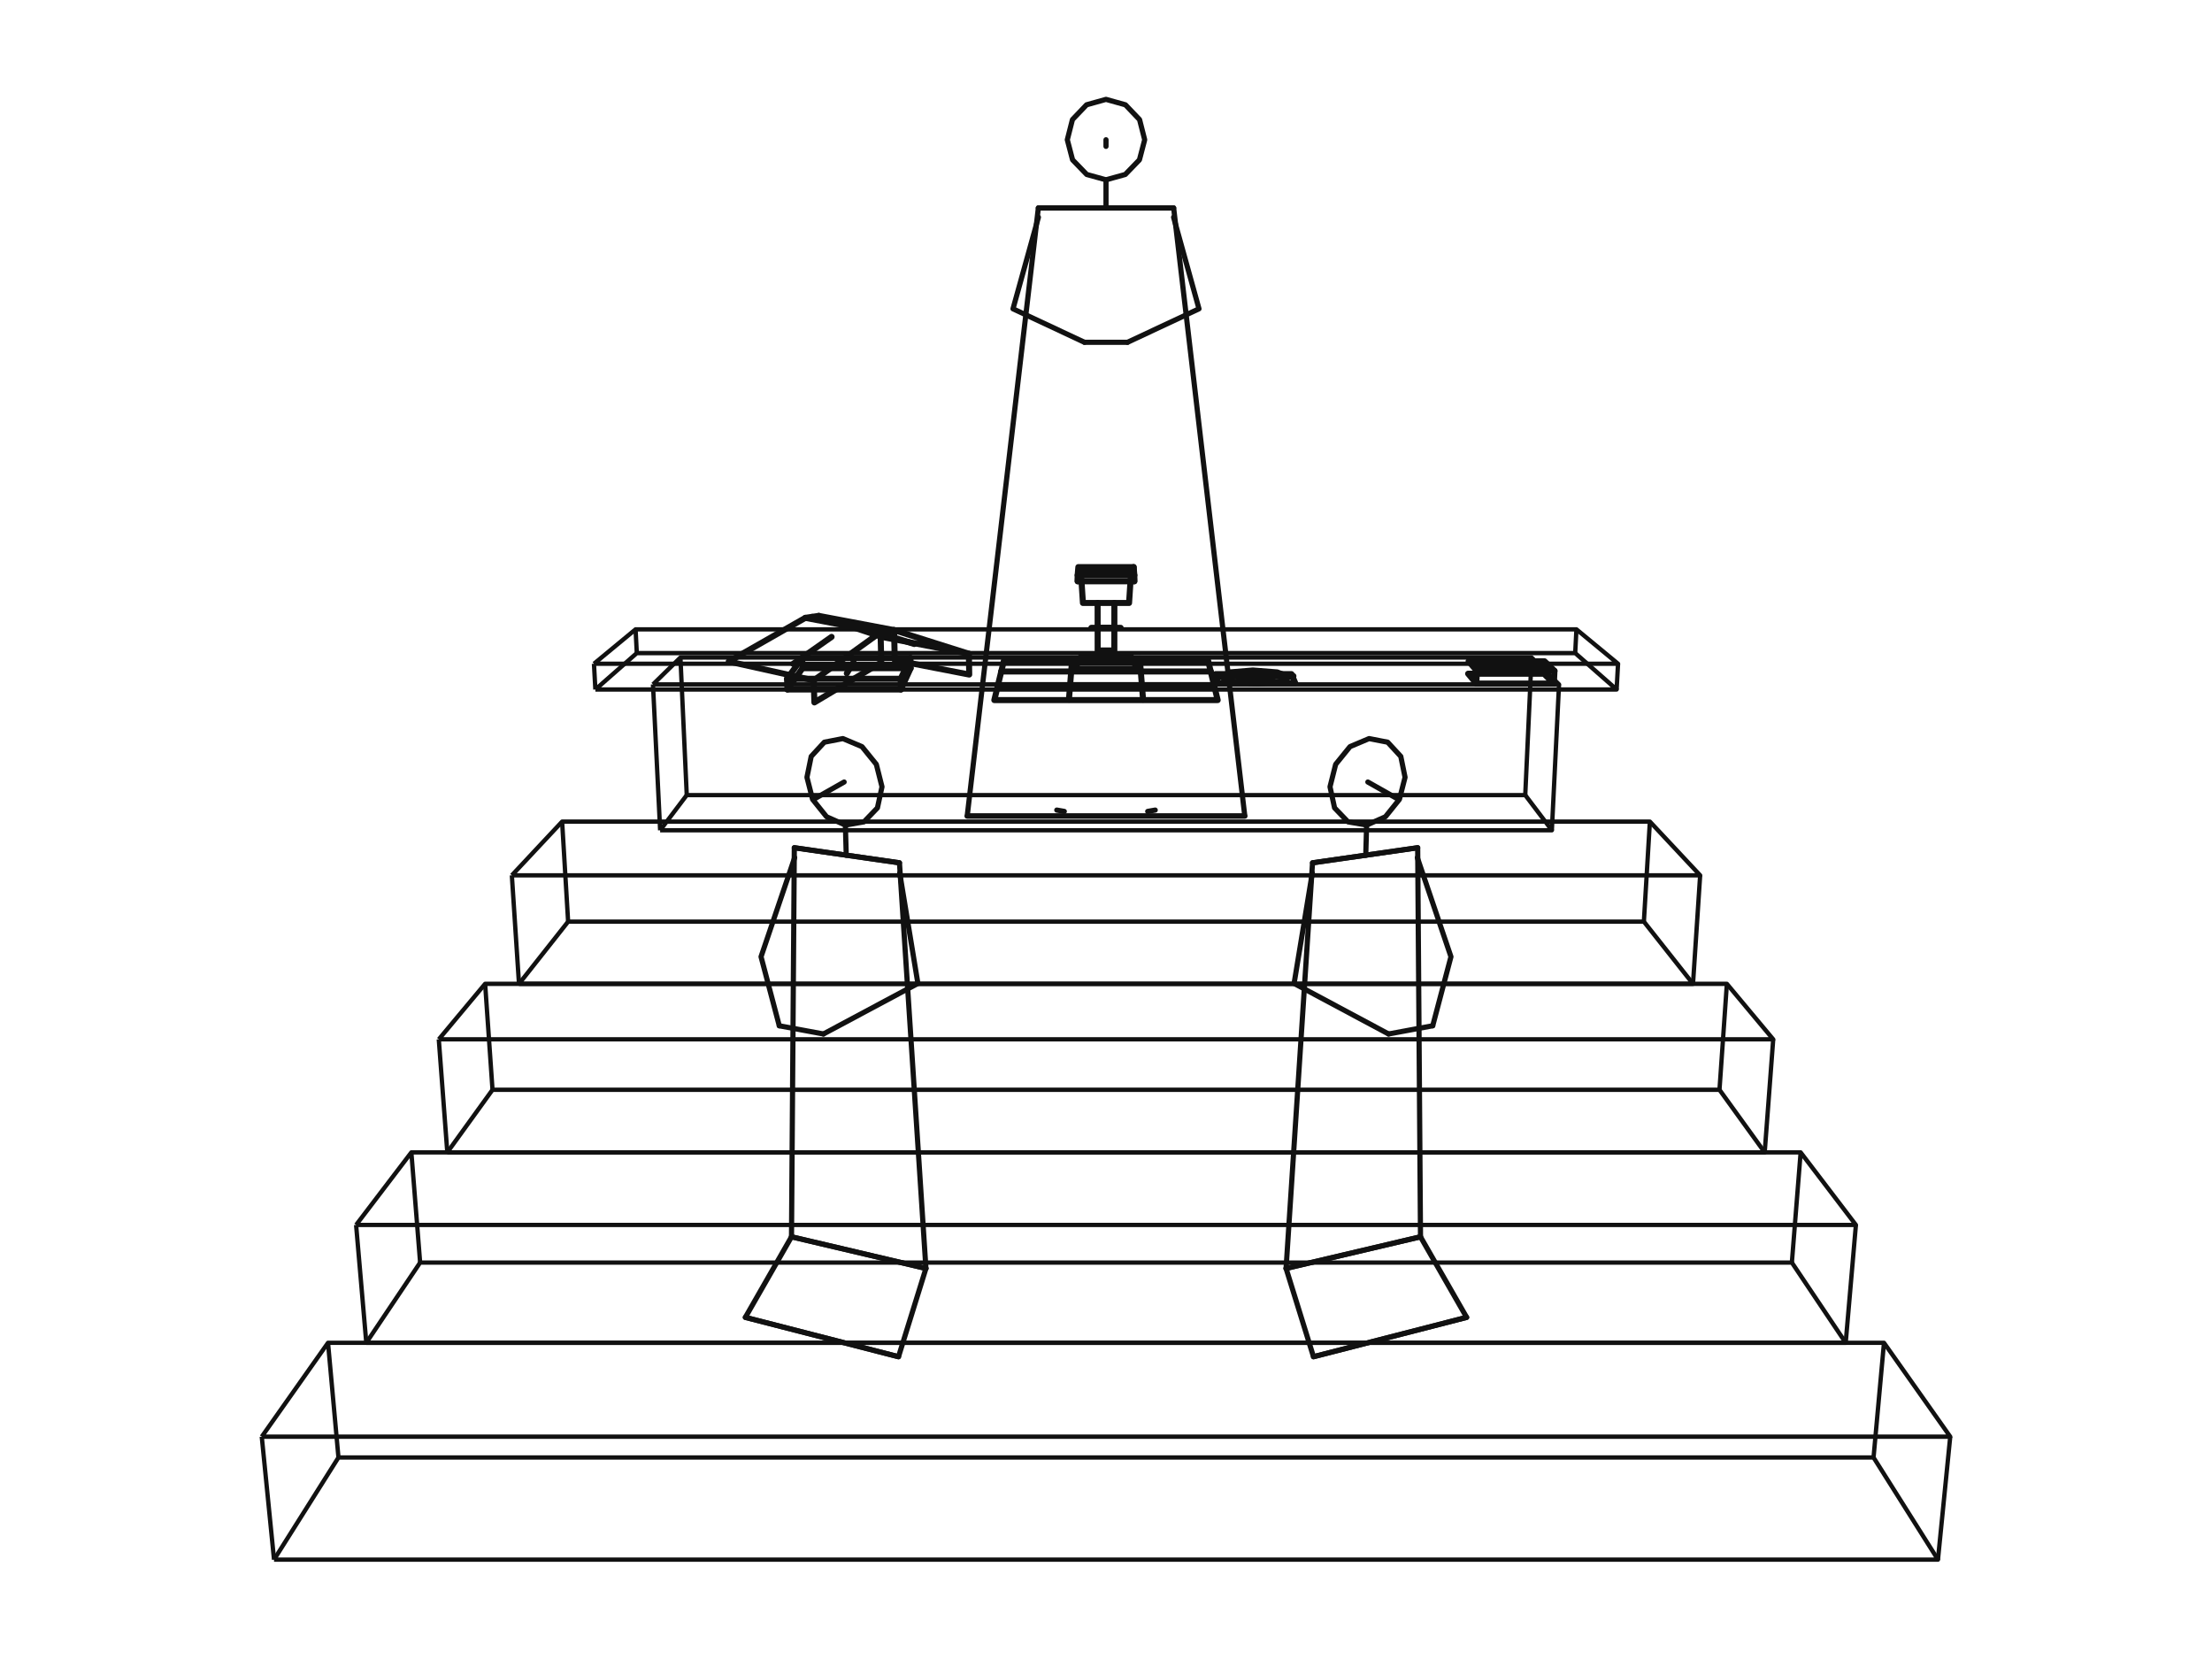
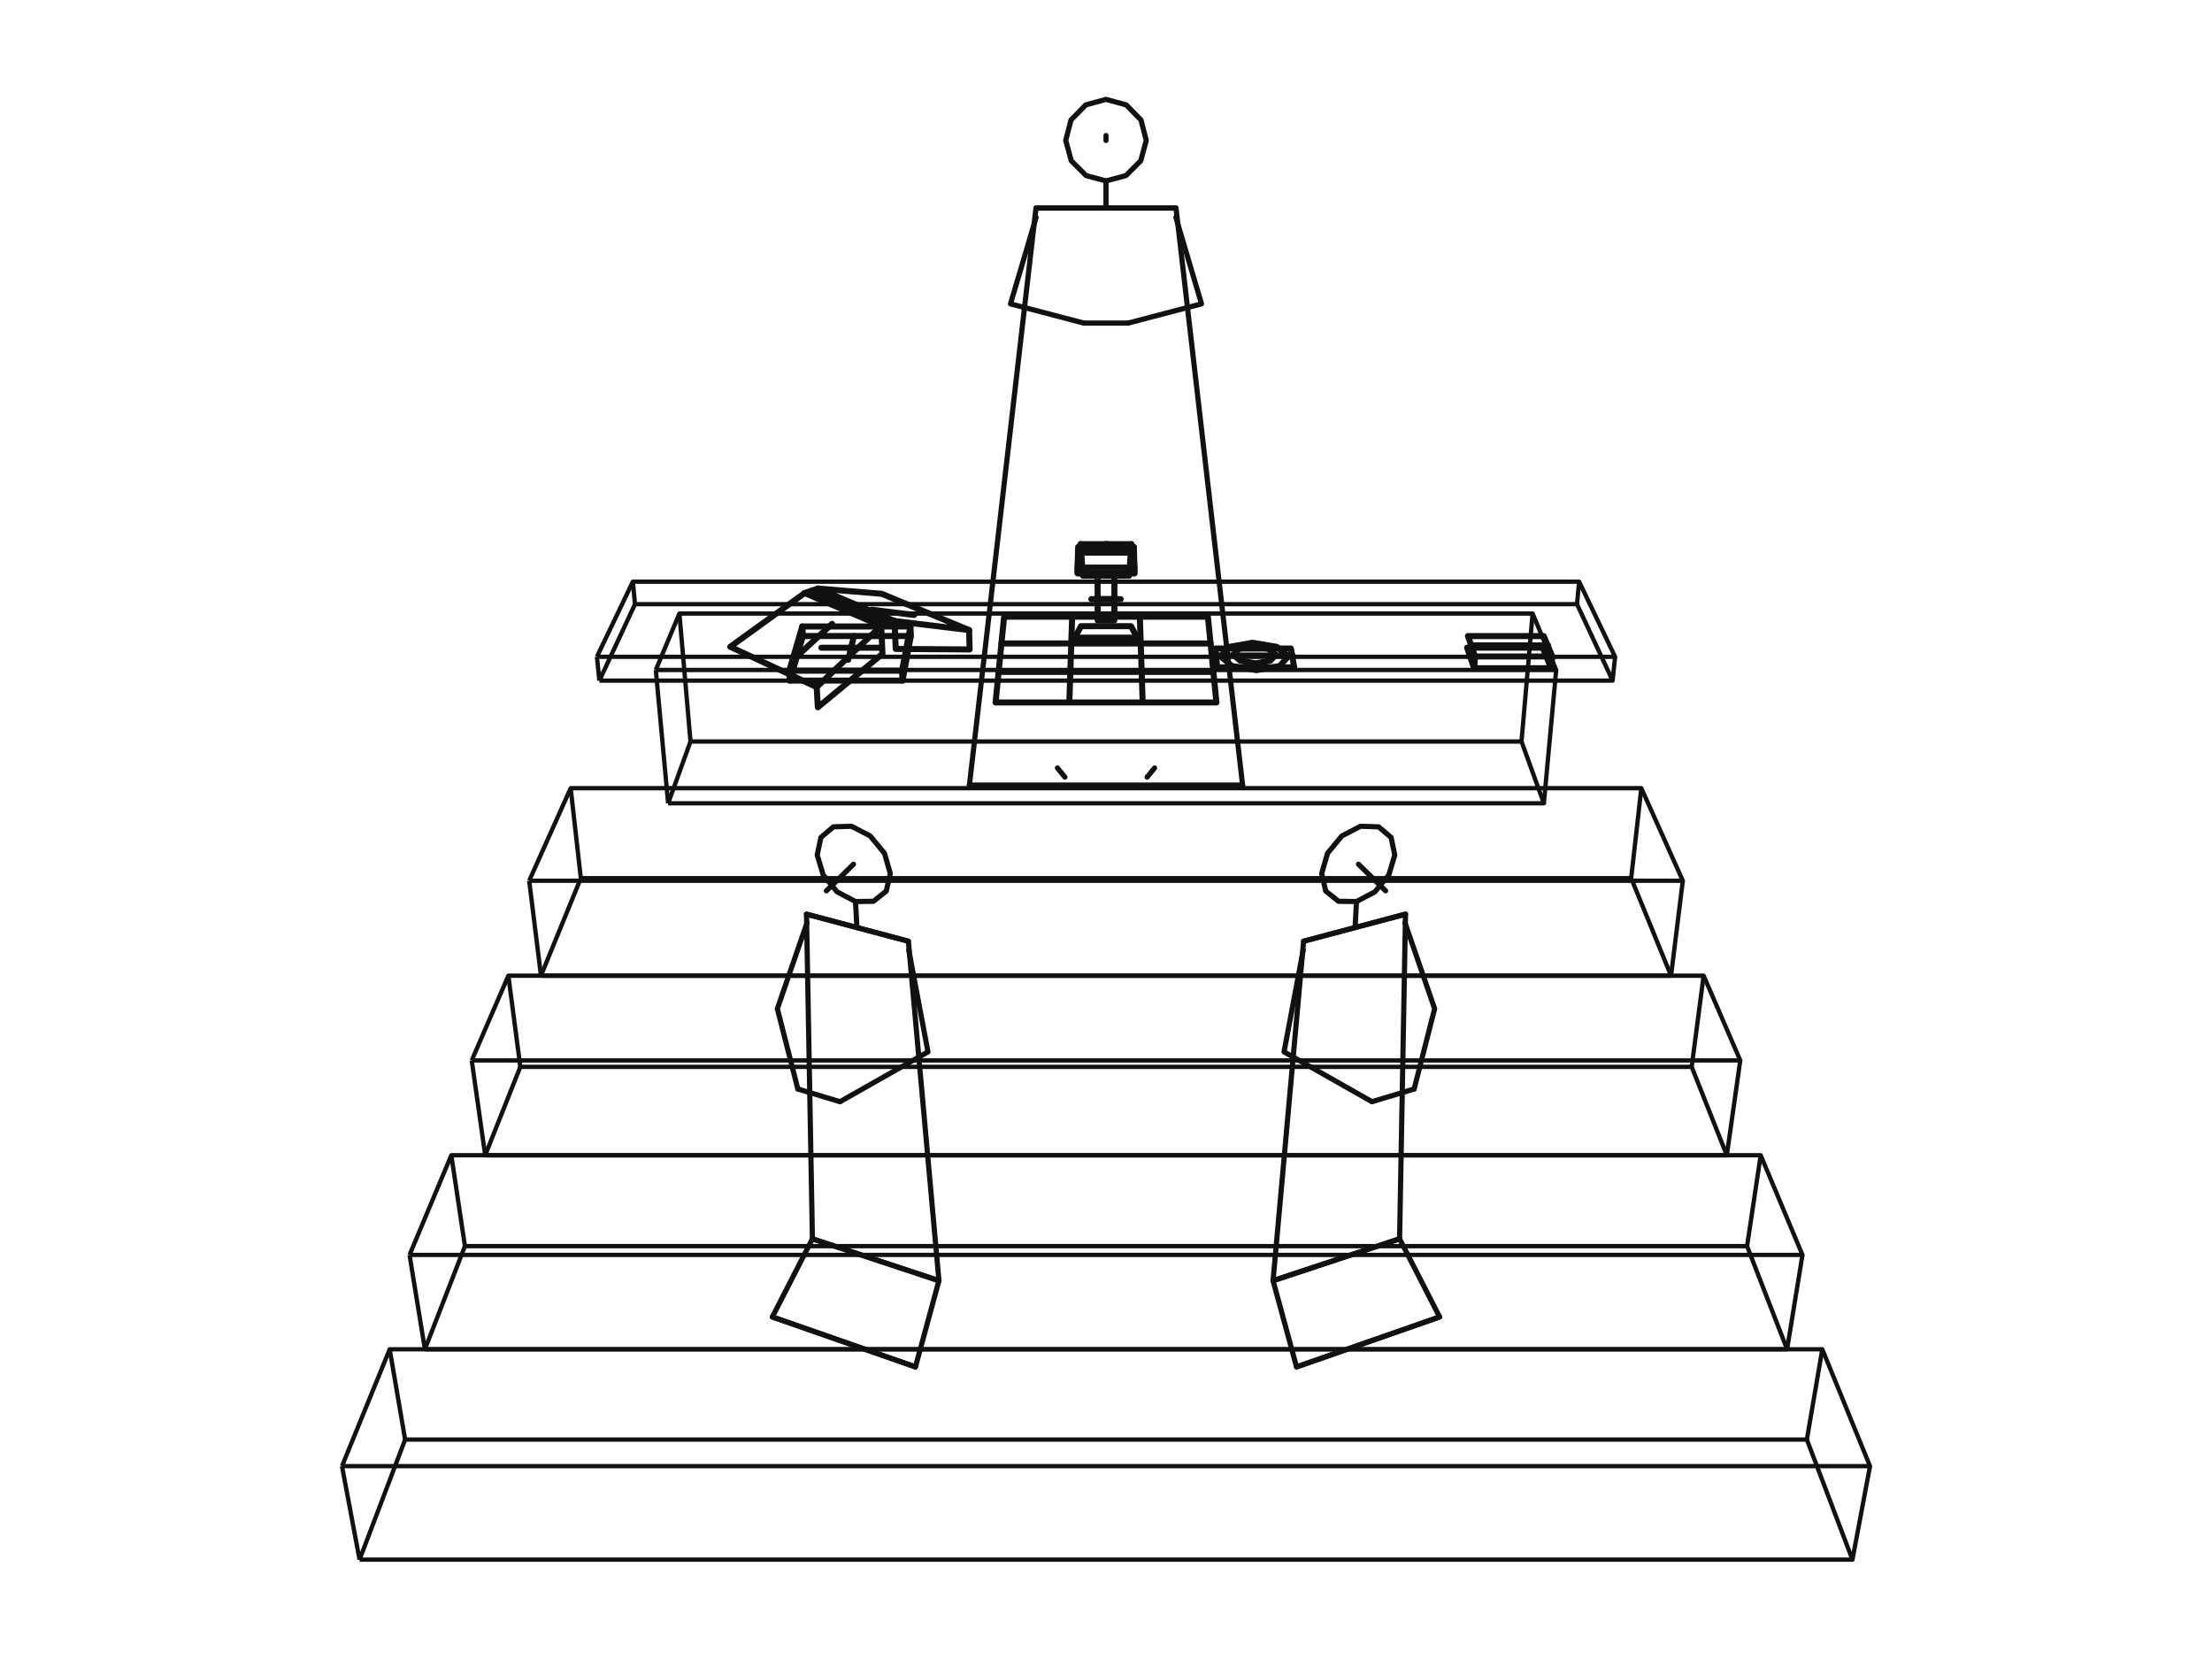
<svg xmlns="http://www.w3.org/2000/svg" width="1024" height="768" viewBox="0 0 1024 768">
  <rect width="100%" height="100%" fill="#ffffff" />
  <style>svg{background:#fff}.g{fill:none;stroke:#111;stroke-width:2.8;stroke-linejoin:round;stroke-linecap:round}.arch{fill:none;stroke:#111;stroke-width:2.0;stroke-linejoin:round}.fig{fill:none;stroke:#111;stroke-width:2.4;stroke-linejoin:round;stroke-linecap:round}</style>
  <g transform="translate(0,0)">
-     <path class="arch" d="M729.21,302.34 L729.77,291.34" />
-     <path class="arch" d="M294.79,302.34 L294.23,291.34" />
-     <path class="arch" d="M706.08,368.07 L709.01,304.38" />
-     <path class="arch" d="M317.92,368.07 L314.99,304.38" />
-     <path class="fig" d="M531.31,375.62 L534.78,375.01" />
-     <path class="fig" d="M492.69,375.62 L489.22,375.01" />
-     <path class="arch" d="M305.60,384.36 L718.40,384.36 L706.08,368.07 L317.92,368.07 L305.60,384.36" />
-     <path class="g" d="M421.56,309.32 L421.46,304.58" />
-     <path class="g" d="M371.52,309.32 L371.37,304.58" />
-     <path class="arch" d="M761.00,426.65 L763.78,380.35" />
-     <path class="arch" d="M263.00,426.65 L260.22,380.35" />
-     <path class="g" d="M497.54,309.68 L500.42,303.98 L523.58,303.98 L526.46,309.68 L497.54,309.68" />
-     <path class="g" d="M508.13,290.64 L508.14,301.13 L515.86,301.13 L515.87,290.64" />
-     <path class="g" d="M505.22,290.64 L518.78,290.64" />
-     <path class="g" d="M508.12,279.13 L508.13,290.64 L515.87,290.64 L515.88,279.13" />
-     <path class="g" d="M463.47,310.84 L560.53,310.84" />
-     <path class="g" d="M500.31,263.69 L501.32,279.13 L522.68,279.13 L523.69,263.69" />
-     <path class="g" d="M372.82,286.02 L379.04,285.11" />
-     <path class="fig" d="M576.25,377.77 L447.75,377.77" />
-     <path class="arch" d="M302.28,316.83 L721.72,316.83 L709.01,304.38 L314.99,304.38 L302.28,316.83" />
-     <path class="g" d="M500.31,263.69 L523.69,263.69" />
-     <path class="g" d="M448.53,302.65 L413.90,291.70 L379.04,285.11 L408.59,294.93 L448.53,302.65" />
-     <path class="arch" d="M275.62,319.19 L748.38,319.19 L729.21,302.34 L294.79,302.34 L275.62,319.19" />
-     <path class="g" d="M423.24,298.13 L403.67,291.92" />
-     <path class="g" d="M500.26,264.32 L512.00,264.54 L523.74,264.32 L512.00,263.06" />
-     <path class="arch" d="M274.96,307.27 L749.04,307.27 L729.77,291.34 L294.23,291.34 L274.96,307.27" />
-     <path class="g" d="M524.80,265.26 L524.80,262.52" />
-     <path class="g" d="M494.84,323.89 L496.37,304.88" />
-     <path class="g" d="M529.16,323.89 L527.63,304.88" />
-     <path class="g" d="M563.26,312.97 L598.75,312.97" />
-     <path class="g" d="M392.02,311.72 L395.13,306.53" />
-     <path class="g" d="M379.78,309.09 L407.41,309.09" />
-     <path class="g" d="M581.67,314.49 L588.42,313.91 L590.87,312.59 L587.42,311.27 L580.37,310.72 L573.71,311.27 L571.16,312.59 L574.52,313.91 L581.67,314.49" />
-     <path class="g" d="M681.76,307.93 L717.30,307.93" />
-     <path class="g" d="M582.05,316.43 L592.89,315.50 L596.77,313.36 L591.21,311.26 L579.98,310.38 L569.36,311.26 L565.23,313.36 L570.58,315.50 L582.05,316.43" />
-     <path class="g" d="M563.78,316.24 L599.63,316.24 L597.85,312.07 L562.73,312.07 L563.78,316.24" />
-     <path class="g" d="M683.44,316.44 L719.33,316.44 L714.72,311.88 L679.64,311.88 L683.44,316.44" />
-     <path class="g" d="M683.68,310.56 L719.61,310.56 L715.00,306.13 L679.86,306.13 L683.68,310.56" />
-     <path class="g" d="M364.52,319.19 L417.05,319.19 L421.56,309.32 L371.52,309.32 L364.52,319.19" />
-     <path class="arch" d="M305.60,384.36 L302.28,316.83" />
-     <path class="arch" d="M718.40,384.36 L721.72,316.83" />
-     <path class="g" d="M410.77,292.19 L375.94,285.57" />
-     <path class="g" d="M364.35,314.23 L416.94,314.23 L421.46,304.58 L371.37,304.58 L364.35,314.23" />
-     <path class="g" d="M448.53,302.65 L448.68,312.27 L414.21,305.58 L413.90,291.70" />
-     <path class="g" d="M460.30,324.09 L563.70,324.09 L559.08,305.07 L464.92,305.07 L460.30,324.09" />
-     <path class="fig" d="M521.96,158.46 L502.04,158.46" />
-     <path class="g" d="M683.44,316.44 L683.68,310.56" />
-     <path class="g" d="M719.33,316.44 L719.61,310.56" />
-     <path class="g" d="M498.89,269.09 L525.11,269.09 L524.80,265.26 L499.20,265.26 L498.89,269.09" />
-     <path class="g" d="M498.88,266.29 L525.12,266.29 L524.80,262.52 L499.20,262.52 L498.88,266.29" />
-     <path class="g" d="M461.94,317.14 L562.06,317.14" />
-     <path class="g" d="M367.19,307.30 L384.96,294.83" />
-     <path class="arch" d="M240.26,455.45 L783.74,455.45 L761.00,426.65 L263.00,426.65 L240.26,455.45" />
-     <path class="g" d="M498.89,269.09 L498.88,266.29" />
-     <path class="g" d="M525.11,269.09 L525.12,266.29" />
-     <path class="g" d="M407.63,292.68 L413.90,291.70" />
-     <path class="g" d="M364.52,319.19 L364.35,314.23" />
-     <path class="g" d="M417.05,319.19 L416.94,314.23" />
-     <path class="arch" d="M275.62,319.19 L274.96,307.27" />
-     <path class="arch" d="M748.38,319.19 L749.04,307.27" />
-     <path class="g" d="M376.68,314.97 L407.63,292.68 L372.82,286.02 L337.36,306.24 L376.68,314.97" />
-     <path class="fig" d="M543.32,96.27 L576.25,377.77 L447.75,377.77 L480.68,96.27 L543.32,96.27" />
-     <path class="arch" d="M236.95,405.21 L787.05,405.21 L763.78,380.35 L260.22,380.35 L236.95,405.21" />
-     <path class="fig" d="M543.29,100.58 L555.05,142.96 L521.96,158.46" />
-     <path class="fig" d="M480.71,100.58 L468.95,142.96 L502.04,158.46" />
-     <path class="g" d="M376.68,314.97 L377.01,325.17 L407.97,306.63 L407.63,292.68" />
-     <path class="arch" d="M796.00,504.49 L799.42,455.45" />
-     <path class="arch" d="M228.00,504.49 L224.58,455.45" />
-     <path class="fig" d="M512.00,64.70 L512.00,67.76" />
-     <path class="fig" d="M543.32,96.27 L480.68,96.27" />
-     <path class="fig" d="M512.00,96.27 L512.00,83.24" />
-     <path class="arch" d="M240.26,455.45 L236.95,405.21" />
-     <path class="arch" d="M783.74,455.45 L787.05,405.21" />
-     <path class="fig" d="M494.09,64.70 L496.46,55.37 L503.01,48.51 L512.00,46.00 L520.99,48.51 L527.54,55.37 L529.91,64.70 L527.48,73.99 L520.92,80.77 L512.00,83.24 L503.08,80.77 L496.52,73.99 L494.09,64.70" />
-     <path class="arch" d="M207.07,533.47 L816.93,533.47 L796.00,504.49 L228.00,504.49 L207.07,533.47" />
-     <path class="arch" d="M203.13,481.14 L820.87,481.14 L799.42,455.45 L224.58,455.45 L203.13,481.14" />
-     <path class="arch" d="M829.51,584.48 L833.57,533.47" />
-     <path class="arch" d="M194.49,584.48 L190.43,533.47" />
-     <path class="arch" d="M207.07,533.47 L203.13,481.14" />
-     <path class="arch" d="M816.93,533.47 L820.87,481.14" />
-     <path class="arch" d="M169.57,621.62 L854.43,621.62 L829.51,584.48 L194.49,584.48 L169.57,621.62" />
-     <path class="fig" d="M595.36,587.19 L657.59,572.55" />
-     <path class="fig" d="M366.41,572.55 L428.64,587.19" />
-     <path class="arch" d="M164.85,567.06 L859.15,567.06 L833.57,533.47 L190.43,533.47 L164.85,567.06" />
-     <path class="fig" d="M595.36,587.19 L608.05,628.07 L678.95,609.85 L657.59,572.55" />
-     <path class="fig" d="M366.41,572.55 L345.05,609.85 L415.95,628.07 L428.64,587.19" />
-     <path class="arch" d="M867.32,674.71 L872.15,621.62" />
-     <path class="arch" d="M156.68,674.71 L151.85,621.62" />
-     <path class="fig" d="M608.05,628.07 L678.95,609.85" />
-     <path class="fig" d="M345.05,609.85 L415.95,628.07" />
-     <path class="fig" d="M367.71,392.44 L366.41,572.55 L428.64,587.19 L416.39,399.42 L367.71,392.44" />
-     <path class="fig" d="M607.61,399.42 L595.36,587.19 L657.59,572.55 L656.29,392.44 L607.61,399.42" />
-     <path class="arch" d="M169.57,621.62 L164.85,567.06" />
-     <path class="arch" d="M854.43,621.62 L859.15,567.06" />
-     <path class="fig" d="M656.13,397.02 L671.69,442.90 L663.25,474.86" />
-     <path class="fig" d="M367.87,397.02 L352.31,442.90 L360.75,474.86" />
-     <path class="fig" d="M607.61,399.42 L656.29,392.44" />
-     <path class="fig" d="M367.71,392.44 L416.39,399.42" />
-     <path class="fig" d="M632.25,395.89 L632.65,381.94" />
-     <path class="fig" d="M391.75,395.89 L391.35,381.94" />
-     <path class="fig" d="M650.44,359.84 L648.47,350.17 L642.40,343.59 L633.80,341.91 L624.96,345.64 L618.32,353.83 L615.70,364.23 L617.81,373.99 L624.03,380.46 L632.65,381.94 L641.34,378.12 L647.83,370.05 L650.44,359.84" />
-     <path class="fig" d="M408.30,364.23 L405.68,353.83 L399.04,345.64 L390.20,341.91 L381.60,343.59 L375.53,350.17 L373.56,359.84 L376.17,370.05 L382.66,378.12 L391.35,381.94 L399.97,380.46 L406.19,373.99 L408.30,364.23" />
-     <path class="arch" d="M126.86,722.00 L897.14,722.00 L867.32,674.71 L156.68,674.71 L126.86,722.00" />
-     <path class="fig" d="M607.50,404.10 L599.08,455.27 L642.81,478.66" />
-     <path class="fig" d="M416.50,404.10 L424.92,455.27 L381.19,478.66" />
-     <path class="fig" d="M633.22,362.02 L646.76,369.69" />
-     <path class="fig" d="M390.78,362.02 L377.24,369.69" />
-     <path class="fig" d="M642.81,478.66 L663.25,474.86" />
-     <path class="fig" d="M360.75,474.86 L381.19,478.66" />
-     <path class="arch" d="M121.18,665.08 L902.82,665.08 L872.15,621.62 L151.85,621.62 L121.18,665.08" />
-     <path class="arch" d="M126.86,722.00 L121.18,665.08" />
-     <path class="arch" d="M897.14,722.00 L902.82,665.08" />
+     <path class="arch" d="M704.35,343.27 L709.49,284.02" />
+     <path class="arch" d="M319.65,343.27 L314.51,284.02" />
+     <path class="arch" d="M730.04,279.69 L731.03,269.29" />
+     <path class="arch" d="M293.96,279.69 L292.97,269.29" />
+     <path class="arch" d="M755.12,406.54 L759.82,364.87" />
+     <path class="arch" d="M268.88,406.54 L264.18,364.87" />
+     <path class="fig" d="M492.97,359.75 L489.51,355.52" />
+     <path class="fig" d="M531.03,359.75 L534.49,355.52" />
+     <path class="arch" d="M309.30,371.88 L714.70,371.88 L704.35,343.27 L319.65,343.27 L309.30,371.88" />
+     <path class="fig" d="M575.24,363.54 L448.76,363.54" />
+     <path class="g" d="M421.65,294.44 L421.47,290.01" />
+     <path class="g" d="M371.67,294.44 L371.40,290.01" />
+     <path class="g" d="M497.56,295.20 L500.42,289.88 L523.58,289.88 L526.44,295.20 L497.56,295.20" />
+     <path class="g" d="M508.12,277.36 L508.14,287.21 L515.86,287.21 L515.88,277.36" />
+     <path class="g" d="M463.58,297.87 L560.42,297.87" />
+     <path class="g" d="M505.21,277.36 L518.79,277.36" />
+     <path class="arch" d="M303.59,310.15 L720.41,310.15 L709.49,284.02 L314.51,284.02 L303.59,310.15" />
+     <path class="g" d="M508.10,266.52 L508.12,277.36 L515.88,277.36 L515.90,266.52" />
+     <path class="arch" d="M277.48,315.07 L746.52,315.07 L730.04,279.69 L293.96,279.69 L277.48,315.07" />
+     <path class="g" d="M448.62,291.68 L414.10,287.49 L378.64,272.45 L408.16,274.88 L448.62,291.68" />
+     <path class="g" d="M372.50,274.54 L378.64,272.45" />
+     <path class="g" d="M423.18,284.69 L403.65,282.26" />
+     <path class="arch" d="M250.43,451.68 L773.57,451.68 L755.12,406.54 L268.88,406.54 L250.43,451.68" />
+     <path class="arch" d="M276.33,304.05 L747.67,304.05 L731.03,269.29 L292.97,269.29 L276.33,304.05" />
+     <path class="g" d="M500.23,251.90 L501.28,266.52 L522.72,266.52 L523.77,251.90" />
+     <path class="arch" d="M309.30,371.88 L303.59,310.15" />
+     <path class="arch" d="M714.70,371.88 L720.41,310.15" />
+     <path class="g" d="M500.23,251.90 L523.77,251.90" />
+     <path class="g" d="M495.03,325.01 L496.34,285.31" />
+     <path class="g" d="M528.97,325.01 L527.66,285.31" />
+     <path class="g" d="M563.05,303.46 L598.39,303.46" />
+     <path class="g" d="M581.29,307.09 L588.03,305.88 L590.55,303.10 L587.18,300.35 L580.18,299.18 L573.51,300.35 L570.91,303.10 L574.21,305.88 L581.29,307.09" />
+     <path class="g" d="M581.61,310.24 L592.43,308.29 L596.42,303.82 L590.99,299.42 L579.84,297.56 L569.20,299.42 L565.01,303.82 L570.24,308.29 L581.61,310.24" />
+     <path class="g" d="M563.48,308.94 L599.12,308.94 L597.59,300.22 L562.58,300.22 L563.48,308.94" />
+     <path class="g" d="M682.42,309.34 L718.09,309.34 L714.15,299.83 L679.16,299.83 L682.42,309.34" />
+     <path class="g" d="M392.66,305.43 L395.32,294.41" />
+     <path class="g" d="M380.24,299.86 L407.77,299.86" />
+     <path class="g" d="M681.21,298.77 L716.63,298.77" />
+     <path class="g" d="M500.19,253.46 L512.00,254.03 L523.81,253.46 L512.00,251.83" />
+     <path class="g" d="M365.67,315.07 L417.79,315.07 L421.65,294.44 L371.67,294.44 L365.67,315.07" />
+     <path class="g" d="M682.84,303.90 L718.59,303.90 L714.63,294.46 L679.56,294.46 L682.84,303.90" />
+     <path class="g" d="M365.38,310.49 L417.60,310.49 L421.47,290.01 L371.40,290.01 L365.38,310.49" />
+     <path class="g" d="M448.62,291.68 L448.87,300.64 L414.66,300.41 L414.10,287.49" />
+     <path class="g" d="M460.88,325.19 L563.12,325.19 L559.17,285.48 L464.83,285.48 L460.88,325.19" />
+     <path class="g" d="M524.87,255.83 L524.88,253.23" />
+     <path class="g" d="M411.02,288.60 L375.58,273.50" />
+     <path class="g" d="M682.42,309.34 L682.84,303.90" />
+     <path class="g" d="M718.09,309.34 L718.59,303.90" />
+     <path class="g" d="M462.27,311.03 L561.73,311.03" />
+     <path class="arch" d="M783.13,493.88 L788.66,451.68" />
+     <path class="arch" d="M240.87,493.88 L235.34,451.68" />
+     <path class="arch" d="M244.98,407.72 L779.02,407.72 L759.82,364.87 L264.18,364.87 L244.98,407.72" />
+     <path class="g" d="M498.85,265.40 L525.15,265.40 L524.87,255.83 L499.13,255.83 L498.85,265.40" />
+     <path class="g" d="M365.67,315.07 L365.38,310.49" />
+     <path class="g" d="M417.79,315.07 L417.60,310.49" />
+     <path class="g" d="M368.06,304.61 L385.21,288.79" />
+     <path class="g" d="M498.84,262.76 L525.16,262.76 L524.88,253.23 L499.12,253.23 L498.84,262.76" />
+     <path class="arch" d="M277.48,315.07 L276.33,304.05" />
+     <path class="arch" d="M746.52,315.07 L747.67,304.05" />
+     <path class="g" d="M407.93,289.72 L414.10,287.49" />
+     <path class="g" d="M378.06,318.07 L407.93,289.72 L372.50,274.54 L338.05,299.42 L378.06,318.07" />
+     <path class="g" d="M498.85,265.40 L498.84,262.76" />
+     <path class="g" d="M525.15,265.40 L525.16,262.76" />
+     <path class="arch" d="M250.43,451.68 L244.98,407.72" />
+     <path class="arch" d="M773.57,451.68 L779.02,407.72" />
+     <path class="g" d="M378.06,318.07 L378.61,327.42 L408.52,302.68 L407.93,289.72" />
+     <path class="arch" d="M224.61,534.80 L799.39,534.80 L783.13,493.88 L240.87,493.88 L224.61,534.80" />
+     <path class="fig" d="M522.23,149.57 L501.77,149.57" />
+     <path class="fig" d="M544.41,96.31 L575.24,363.54 L448.76,363.54 L479.59,96.31 L544.41,96.31" />
+     <path class="arch" d="M808.77,576.88 L815.07,534.80" />
+     <path class="arch" d="M215.23,576.88 L208.93,534.80" />
+     <path class="arch" d="M218.38,490.90 L805.62,490.90 L788.66,451.68 L235.34,451.68 L218.38,490.90" />
+     <path class="fig" d="M544.35,100.62 L556.21,140.67 L522.23,149.57" />
+     <path class="fig" d="M479.65,100.62 L467.79,140.67 L501.77,149.57" />
+     <path class="arch" d="M224.61,534.80 L218.38,490.90" />
+     <path class="arch" d="M799.39,534.80 L805.62,490.90" />
+     <path class="arch" d="M196.70,624.62 L827.30,624.62 L808.77,576.88 L215.23,576.88 L196.70,624.62" />
+     <path class="fig" d="M589.34,592.86 L647.91,573.49" />
+     <path class="fig" d="M376.09,573.49 L434.66,592.86" />
+     <path class="arch" d="M836.45,666.42 L843.60,624.62" />
+     <path class="arch" d="M187.55,666.42 L180.40,624.62" />
+     <path class="fig" d="M589.34,592.86 L600.21,632.78 L666.45,609.65 L647.91,573.49" />
+     <path class="fig" d="M376.09,573.49 L357.55,609.65 L423.79,632.78 L434.66,592.86" />
+     <path class="fig" d="M544.41,96.31 L479.59,96.31" />
+     <path class="fig" d="M600.21,632.78 L666.45,609.65" />
+     <path class="fig" d="M357.55,609.65 L423.79,632.78" />
+     <path class="arch" d="M189.59,580.94 L834.41,580.94 L815.07,534.80 L208.93,534.80 L189.59,580.94" />
+     <path class="fig" d="M512.00,96.31 L512.00,83.76" />
+     <path class="fig" d="M512.00,65.02 L512.00,62.73" />
+     <path class="fig" d="M493.36,65.02 L495.80,55.55 L502.62,48.57 L512.00,46.00 L521.38,48.57 L528.20,55.55 L530.64,65.02 L528.08,74.42 L521.26,81.26 L512.00,83.76 L502.74,81.26 L495.92,74.42 L493.36,65.02" />
+     <path class="arch" d="M196.70,624.62 L189.59,580.94" />
+     <path class="arch" d="M827.30,624.62 L834.41,580.94" />
+     <path class="arch" d="M166.45,722.00 L857.55,722.00 L836.45,666.42 L187.55,666.42 L166.45,722.00" />
+     <path class="fig" d="M373.35,423.19 L376.09,573.49 L434.66,592.86 L420.52,435.72 L373.35,423.19" />
+     <path class="fig" d="M603.48,435.72 L589.34,592.86 L647.91,573.49 L650.65,423.19 L603.48,435.72" />
+     <path class="arch" d="M158.32,678.73 L865.68,678.73 L843.60,624.62 L180.40,624.62 L158.32,678.73" />
+     <path class="fig" d="M650.39,427.14 L664.14,466.97 L654.65,504.13" />
+     <path class="fig" d="M373.61,427.14 L359.86,466.97 L369.35,504.13" />
+     <path class="arch" d="M166.45,722.00 L158.32,678.73" />
+     <path class="arch" d="M857.55,722.00 L865.68,678.73" />
+     <path class="fig" d="M603.48,435.72 L650.65,423.19" />
+     <path class="fig" d="M373.35,423.19 L420.52,435.72" />
+     <path class="fig" d="M635.13,510.01 L654.65,504.13" />
+     <path class="fig" d="M369.35,504.13 L388.87,510.01" />
+     <path class="fig" d="M627.31,429.39 L627.96,417.35" />
+     <path class="fig" d="M396.69,429.39 L396.04,417.35" />
+     <path class="fig" d="M603.31,439.74 L594.42,486.94 L635.13,510.01" />
+     <path class="fig" d="M420.69,439.74 L429.58,486.94 L388.87,510.01" />
+     <path class="fig" d="M645.69,395.81 L643.98,387.67 L638.20,382.77 L629.84,382.50 L621.17,386.98 L614.56,395.01 L611.85,404.38 L613.73,412.52 L619.65,417.24 L627.96,417.35 L636.46,412.88 L642.93,405.02 L645.69,395.81" />
+     <path class="fig" d="M412.15,404.38 L409.44,395.01 L402.83,386.98 L394.16,382.50 L385.80,382.77 L380.02,387.67 L378.31,395.81 L381.07,405.02 L387.54,412.88 L396.04,417.35 L404.35,417.24 L410.27,412.52 L412.15,404.38" />
+     <path class="fig" d="M628.89,400.07 L641.44,412.40" />
+     <path class="fig" d="M395.11,400.07 L382.56,412.40" />
  </g>
</svg>
